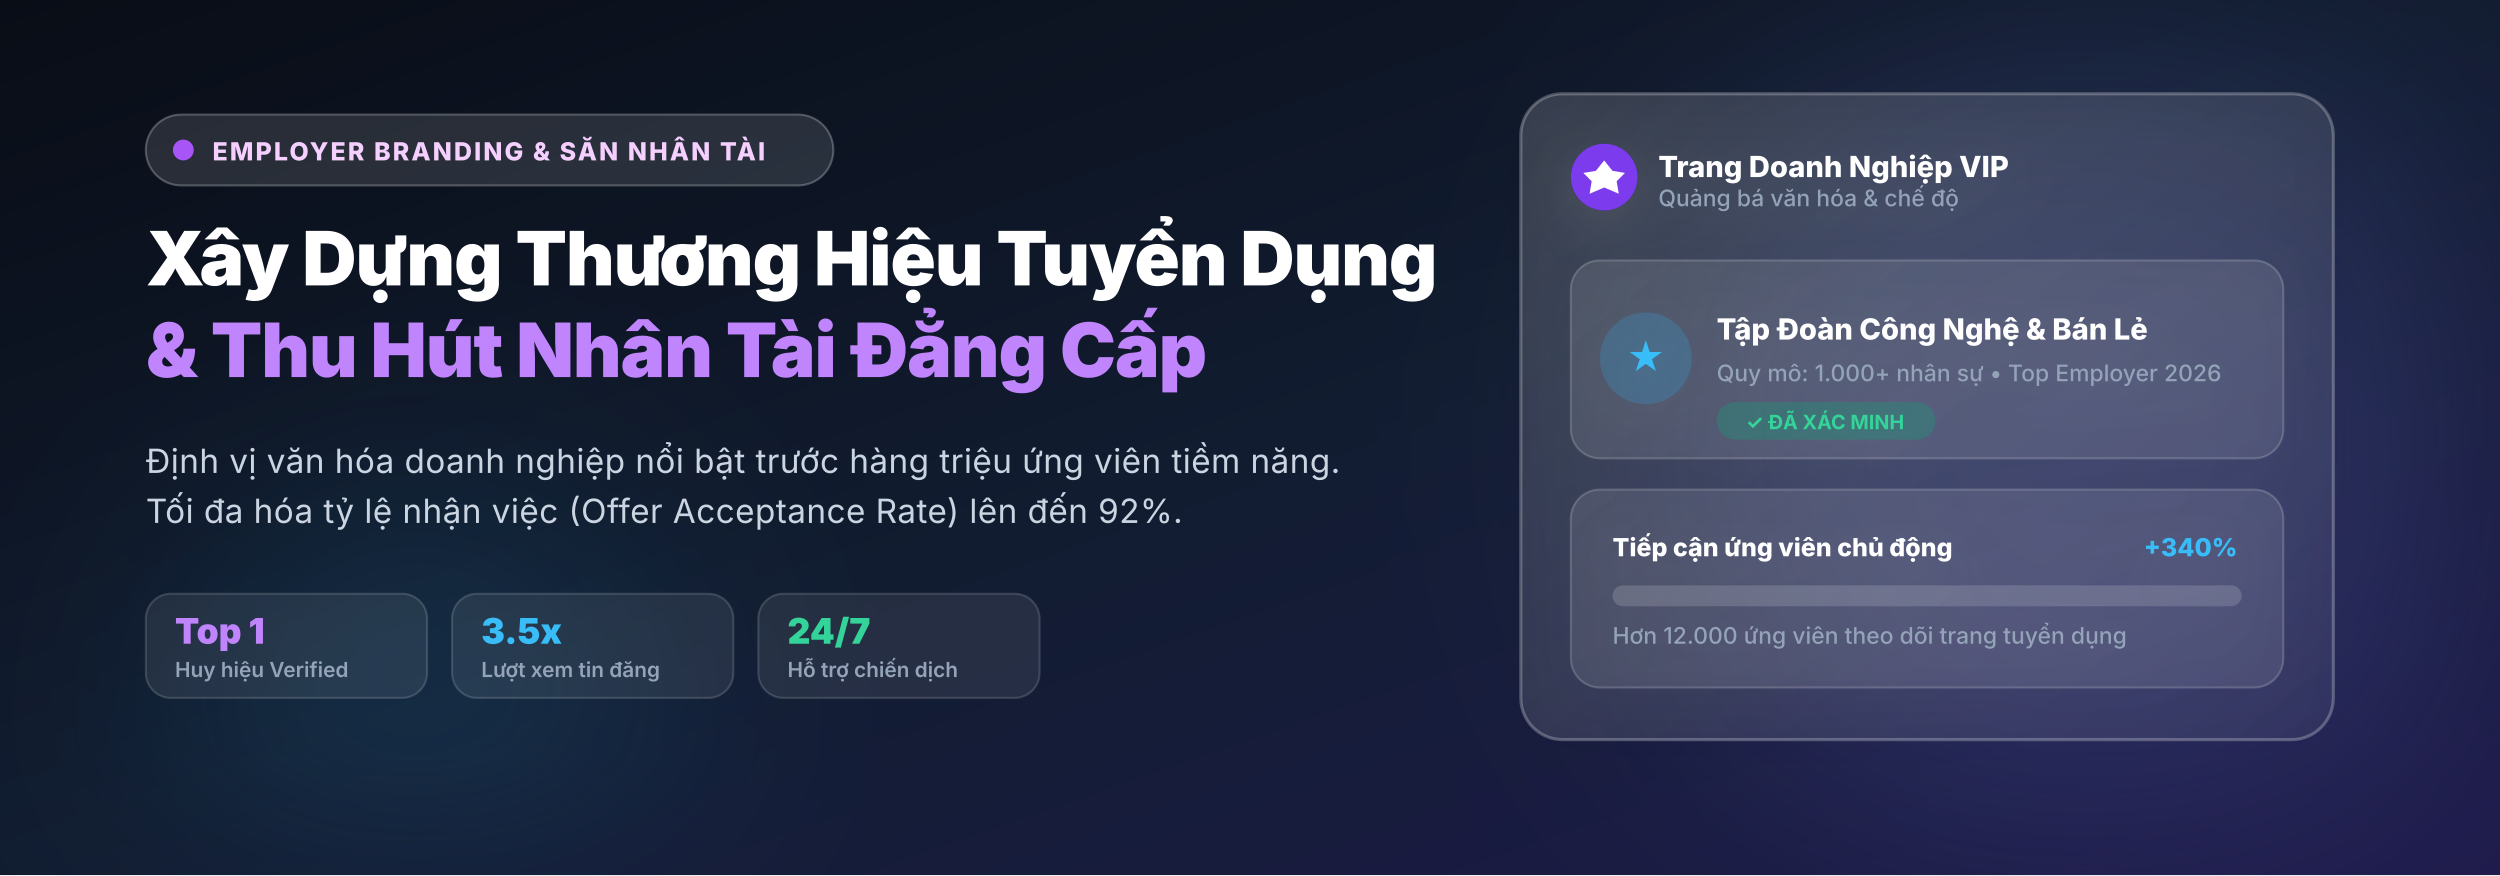
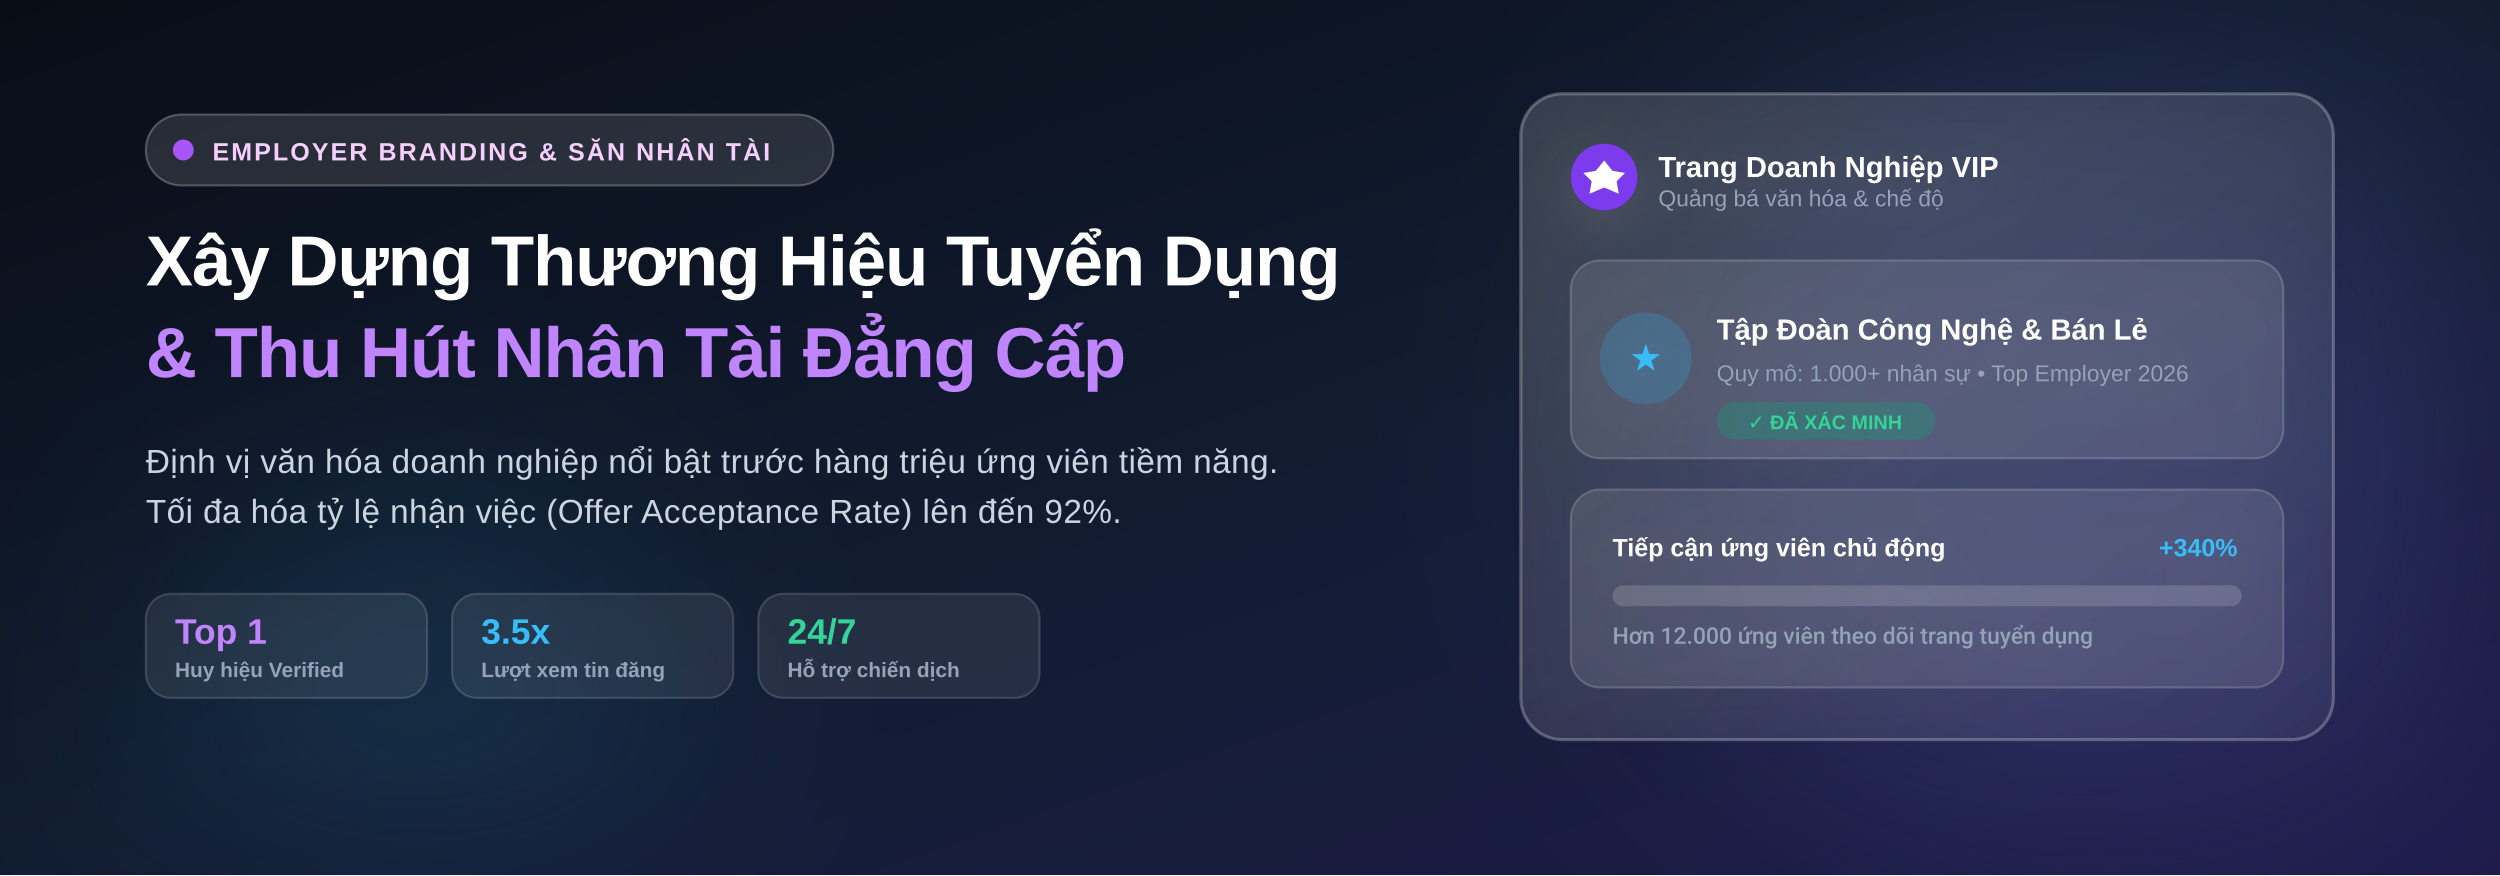
<svg xmlns="http://www.w3.org/2000/svg" viewBox="0 0 1200 420" width="1200" height="420">
  <defs>
    <linearGradient id="recBg2" x1="0%" y1="0%" x2="100%" y2="100%">
      <stop offset="0%" stop-color="#090d16" />
      <stop offset="50%" stop-color="#111c30" />
      <stop offset="100%" stop-color="#1e1b4b" />
    </linearGradient>
    <linearGradient id="glassGrad2" x1="0%" y1="0%" x2="100%" y2="100%">
      <stop offset="0%" stop-color="#ffffff" stop-opacity="0.16" />
      <stop offset="100%" stop-color="#ffffff" stop-opacity="0.05" />
    </linearGradient>
    <filter id="shadow2" x="-5%" y="-5%" width="115%" height="115%">
      <feDropShadow dx="0" dy="8" stdDeviation="12" flood-color="#000000" flood-opacity="0.3" />
    </filter>
  </defs>
  <rect width="1200" height="420" fill="url(#recBg2)" />
  <circle cx="1000" cy="210" r="200" fill="#818cf8" opacity="0.18" filter="blur(70px)" />
  <circle cx="200" cy="350" r="120" fill="#38bdf8" opacity="0.12" filter="blur(60px)" />
  <g transform="translate(70, 55)">
    <g transform="translate(0, 0)">
      <rect width="330" height="34" rx="17" fill="#ffffff" fill-opacity="0.12" stroke="#ffffff" stroke-opacity="0.25" stroke-width="1" />
      <circle cx="18" cy="17" r="5" fill="#a855f7" />
-       <text x="32" y="22" font-family="-apple-system, sans-serif" font-size="12" font-weight="800" fill="#f5d0fe" letter-spacing="1">
+       <text x="32" y="22" font-family="'Segoe UI', Arial, sans-serif" font-size="12" font-weight="700" fill="#f5d0fe" letter-spacing="1">
        EMPLOYER BRANDING &amp; SĂN NHÂN TÀI
      </text>
    </g>
-     <text x="0" y="82" font-family="-apple-system, sans-serif" font-size="36" font-weight="900" fill="#ffffff" letter-spacing="-0.5">
+     <text x="0" y="82" font-family="'Segoe UI', Arial, sans-serif" font-size="34" font-weight="700" fill="#ffffff" letter-spacing="-0.5">
      Xây Dựng Thương Hiệu Tuyển Dụng
    </text>
-     <text x="0" y="126" font-family="-apple-system, sans-serif" font-size="36" font-weight="900" fill="#c084fc" letter-spacing="-0.5">
+     <text x="0" y="126" font-family="'Segoe UI', Arial, sans-serif" font-size="34" font-weight="700" fill="#c084fc" letter-spacing="-0.5">
      &amp; Thu Hút Nhân Tài Đẳng Cấp
    </text>
-     <text x="0" y="172" font-family="-apple-system, sans-serif" font-size="16" font-weight="400" fill="#cbd5e1" letter-spacing="0.2">
+     <text x="0" y="172" font-family="'Segoe UI', Arial, sans-serif" font-size="16" font-weight="400" fill="#cbd5e1" letter-spacing="0.2">
      Định vị văn hóa doanh nghiệp nổi bật trước hàng triệu ứng viên tiềm năng.
    </text>
-     <text x="0" y="196" font-family="-apple-system, sans-serif" font-size="16" font-weight="400" fill="#cbd5e1" letter-spacing="0.2">
+     <text x="0" y="196" font-family="'Segoe UI', Arial, sans-serif" font-size="16" font-weight="400" fill="#cbd5e1" letter-spacing="0.2">
      Tối đa hóa tỷ lệ nhận việc (Offer Acceptance Rate) lên đến 92%.
    </text>
    <g transform="translate(0, 230)">
      <g transform="translate(0, 0)">
        <rect width="135" height="50" rx="12" fill="#ffffff" fill-opacity="0.08" stroke="#ffffff" stroke-opacity="0.15" />
-         <text x="14" y="24" font-family="-apple-system, sans-serif" font-size="17" font-weight="900" fill="#c084fc">Top 1</text>
-         <text x="14" y="40" font-family="-apple-system, sans-serif" font-size="10" font-weight="600" fill="#94a3b8">Huy hiệu Verified</text>
+         <text x="14" y="24" font-family="'Segoe UI', Arial, sans-serif" font-size="17" font-weight="700" fill="#c084fc">Top 1</text>
+         <text x="14" y="40" font-family="'Segoe UI', Arial, sans-serif" font-size="10" font-weight="600" fill="#94a3b8">Huy hiệu Verified</text>
      </g>
      <g transform="translate(147, 0)">
        <rect width="135" height="50" rx="12" fill="#ffffff" fill-opacity="0.08" stroke="#ffffff" stroke-opacity="0.15" />
-         <text x="14" y="24" font-family="-apple-system, sans-serif" font-size="17" font-weight="900" fill="#38bdf8">3.5x</text>
-         <text x="14" y="40" font-family="-apple-system, sans-serif" font-size="10" font-weight="600" fill="#94a3b8">Lượt xem tin đăng</text>
+         <text x="14" y="24" font-family="'Segoe UI', Arial, sans-serif" font-size="17" font-weight="700" fill="#38bdf8">3.5x</text>
+         <text x="14" y="40" font-family="'Segoe UI', Arial, sans-serif" font-size="10" font-weight="600" fill="#94a3b8">Lượt xem tin đăng</text>
      </g>
      <g transform="translate(294, 0)">
        <rect width="135" height="50" rx="12" fill="#ffffff" fill-opacity="0.08" stroke="#ffffff" stroke-opacity="0.15" />
-         <text x="14" y="24" font-family="-apple-system, sans-serif" font-size="17" font-weight="900" fill="#34d399">24/7</text>
-         <text x="14" y="40" font-family="-apple-system, sans-serif" font-size="10" font-weight="600" fill="#94a3b8">Hỗ trợ chiến dịch</text>
+         <text x="14" y="24" font-family="'Segoe UI', Arial, sans-serif" font-size="17" font-weight="700" fill="#34d399">24/7</text>
+         <text x="14" y="40" font-family="'Segoe UI', Arial, sans-serif" font-size="10" font-weight="600" fill="#94a3b8">Hỗ trợ chiến dịch</text>
      </g>
    </g>
  </g>
  <g transform="translate(730, 45)" filter="url(#shadow2)">
    <rect width="390" height="310" rx="20" fill="url(#glassGrad2)" stroke="#ffffff" stroke-opacity="0.25" stroke-width="1.5" />
    <g transform="translate(24, 24)">
      <circle cx="16" cy="16" r="16" fill="#7c3aed" />
      <polygon points="16,8 20,13 26,14 22,18 23,24 16,21 9,24 10,18 6,14 12,13" fill="#ffffff" />
-       <text x="42" y="16" font-family="-apple-system, sans-serif" font-size="14" font-weight="800" fill="#ffffff">Trang Doanh Nghiệp VIP</text>
-       <text x="42" y="30" font-family="-apple-system, sans-serif" font-size="11" font-weight="500" fill="#94a3b8">Quảng bá văn hóa &amp; chế độ</text>
+       <text x="42" y="16" font-family="'Segoe UI', Arial, sans-serif" font-size="14" font-weight="700" fill="#ffffff">Trang Doanh Nghiệp VIP</text>
+       <text x="42" y="30" font-family="'Segoe UI', Arial, sans-serif" font-size="11" font-weight="500" fill="#94a3b8">Quảng bá văn hóa &amp; chế độ</text>
    </g>
    <g transform="translate(24, 80)">
      <rect width="342" height="95" rx="14" fill="#ffffff" fill-opacity="0.1" stroke="#ffffff" stroke-opacity="0.18" />
      <circle cx="36" cy="47" r="22" fill="#38bdf8" fill-opacity="0.2" />
-       <text x="36" y="53" text-anchor="middle" font-family="-apple-system, sans-serif" font-size="18" font-weight="900" fill="#38bdf8">★</text>
-       <text x="70" y="38" font-family="-apple-system, sans-serif" font-size="14" font-weight="800" fill="#ffffff">Tập Đoàn Công Nghệ &amp; Bán Lẻ</text>
-       <text x="70" y="58" font-family="-apple-system, sans-serif" font-size="11" font-weight="500" fill="#94a3b8">Quy mô: 1.000+ nhân sự • Top Employer 2026</text>
+       <text x="36" y="53" text-anchor="middle" font-family="'Segoe UI', Arial, sans-serif" font-size="18" font-weight="700" fill="#38bdf8">★</text>
+       <text x="70" y="38" font-family="'Segoe UI', Arial, sans-serif" font-size="14" font-weight="700" fill="#ffffff">Tập Đoàn Công Nghệ &amp; Bán Lẻ</text>
+       <text x="70" y="58" font-family="'Segoe UI', Arial, sans-serif" font-size="11" font-weight="500" fill="#94a3b8">Quy mô: 1.000+ nhân sự • Top Employer 2026</text>
      <rect x="70" y="68" width="105" height="18" rx="9" fill="#10b981" fill-opacity="0.25" />
-       <text x="122" y="81" text-anchor="middle" font-family="-apple-system, sans-serif" font-size="9.5" font-weight="700" fill="#34d399">✓ ĐÃ XÁC MINH</text>
+       <text x="122" y="81" text-anchor="middle" font-family="'Segoe UI', Arial, sans-serif" font-size="9.5" font-weight="700" fill="#34d399">✓ ĐÃ XÁC MINH</text>
    </g>
    <g transform="translate(24, 190)">
      <rect width="342" height="95" rx="14" fill="#ffffff" fill-opacity="0.1" stroke="#ffffff" stroke-opacity="0.18" />
-       <text x="20" y="32" font-family="-apple-system, sans-serif" font-size="12" font-weight="800" fill="#ffffff">Tiếp cận ứng viên chủ động</text>
-       <text x="320" y="32" text-anchor="end" font-family="-apple-system, sans-serif" font-size="12" font-weight="800" fill="#38bdf8">+340%</text>
+       <text x="20" y="32" font-family="'Segoe UI', Arial, sans-serif" font-size="12" font-weight="700" fill="#ffffff">Tiếp cận ứng viên chủ động</text>
+       <text x="320" y="32" text-anchor="end" font-family="'Segoe UI', Arial, sans-serif" font-size="12" font-weight="700" fill="#38bdf8">+340%</text>
      <rect x="20" y="46" width="302" height="10" rx="5" fill="#ffffff" fill-opacity="0.15" />
      <rect x="20" y="46" width="260" height="10" rx="5" fill="url(#recBg1)" />
-       <text x="20" y="74" font-family="-apple-system, sans-serif" font-size="11" font-weight="500" fill="#94a3b8">
+       <text x="20" y="74" font-family="'Segoe UI', Roboto, Helvetica, Arial, sans-serif" font-size="11" font-weight="500" fill="#94a3b8">
        Hơn 12.000 ứng viên theo dõi trang tuyển dụng
      </text>
    </g>
  </g>
</svg>
